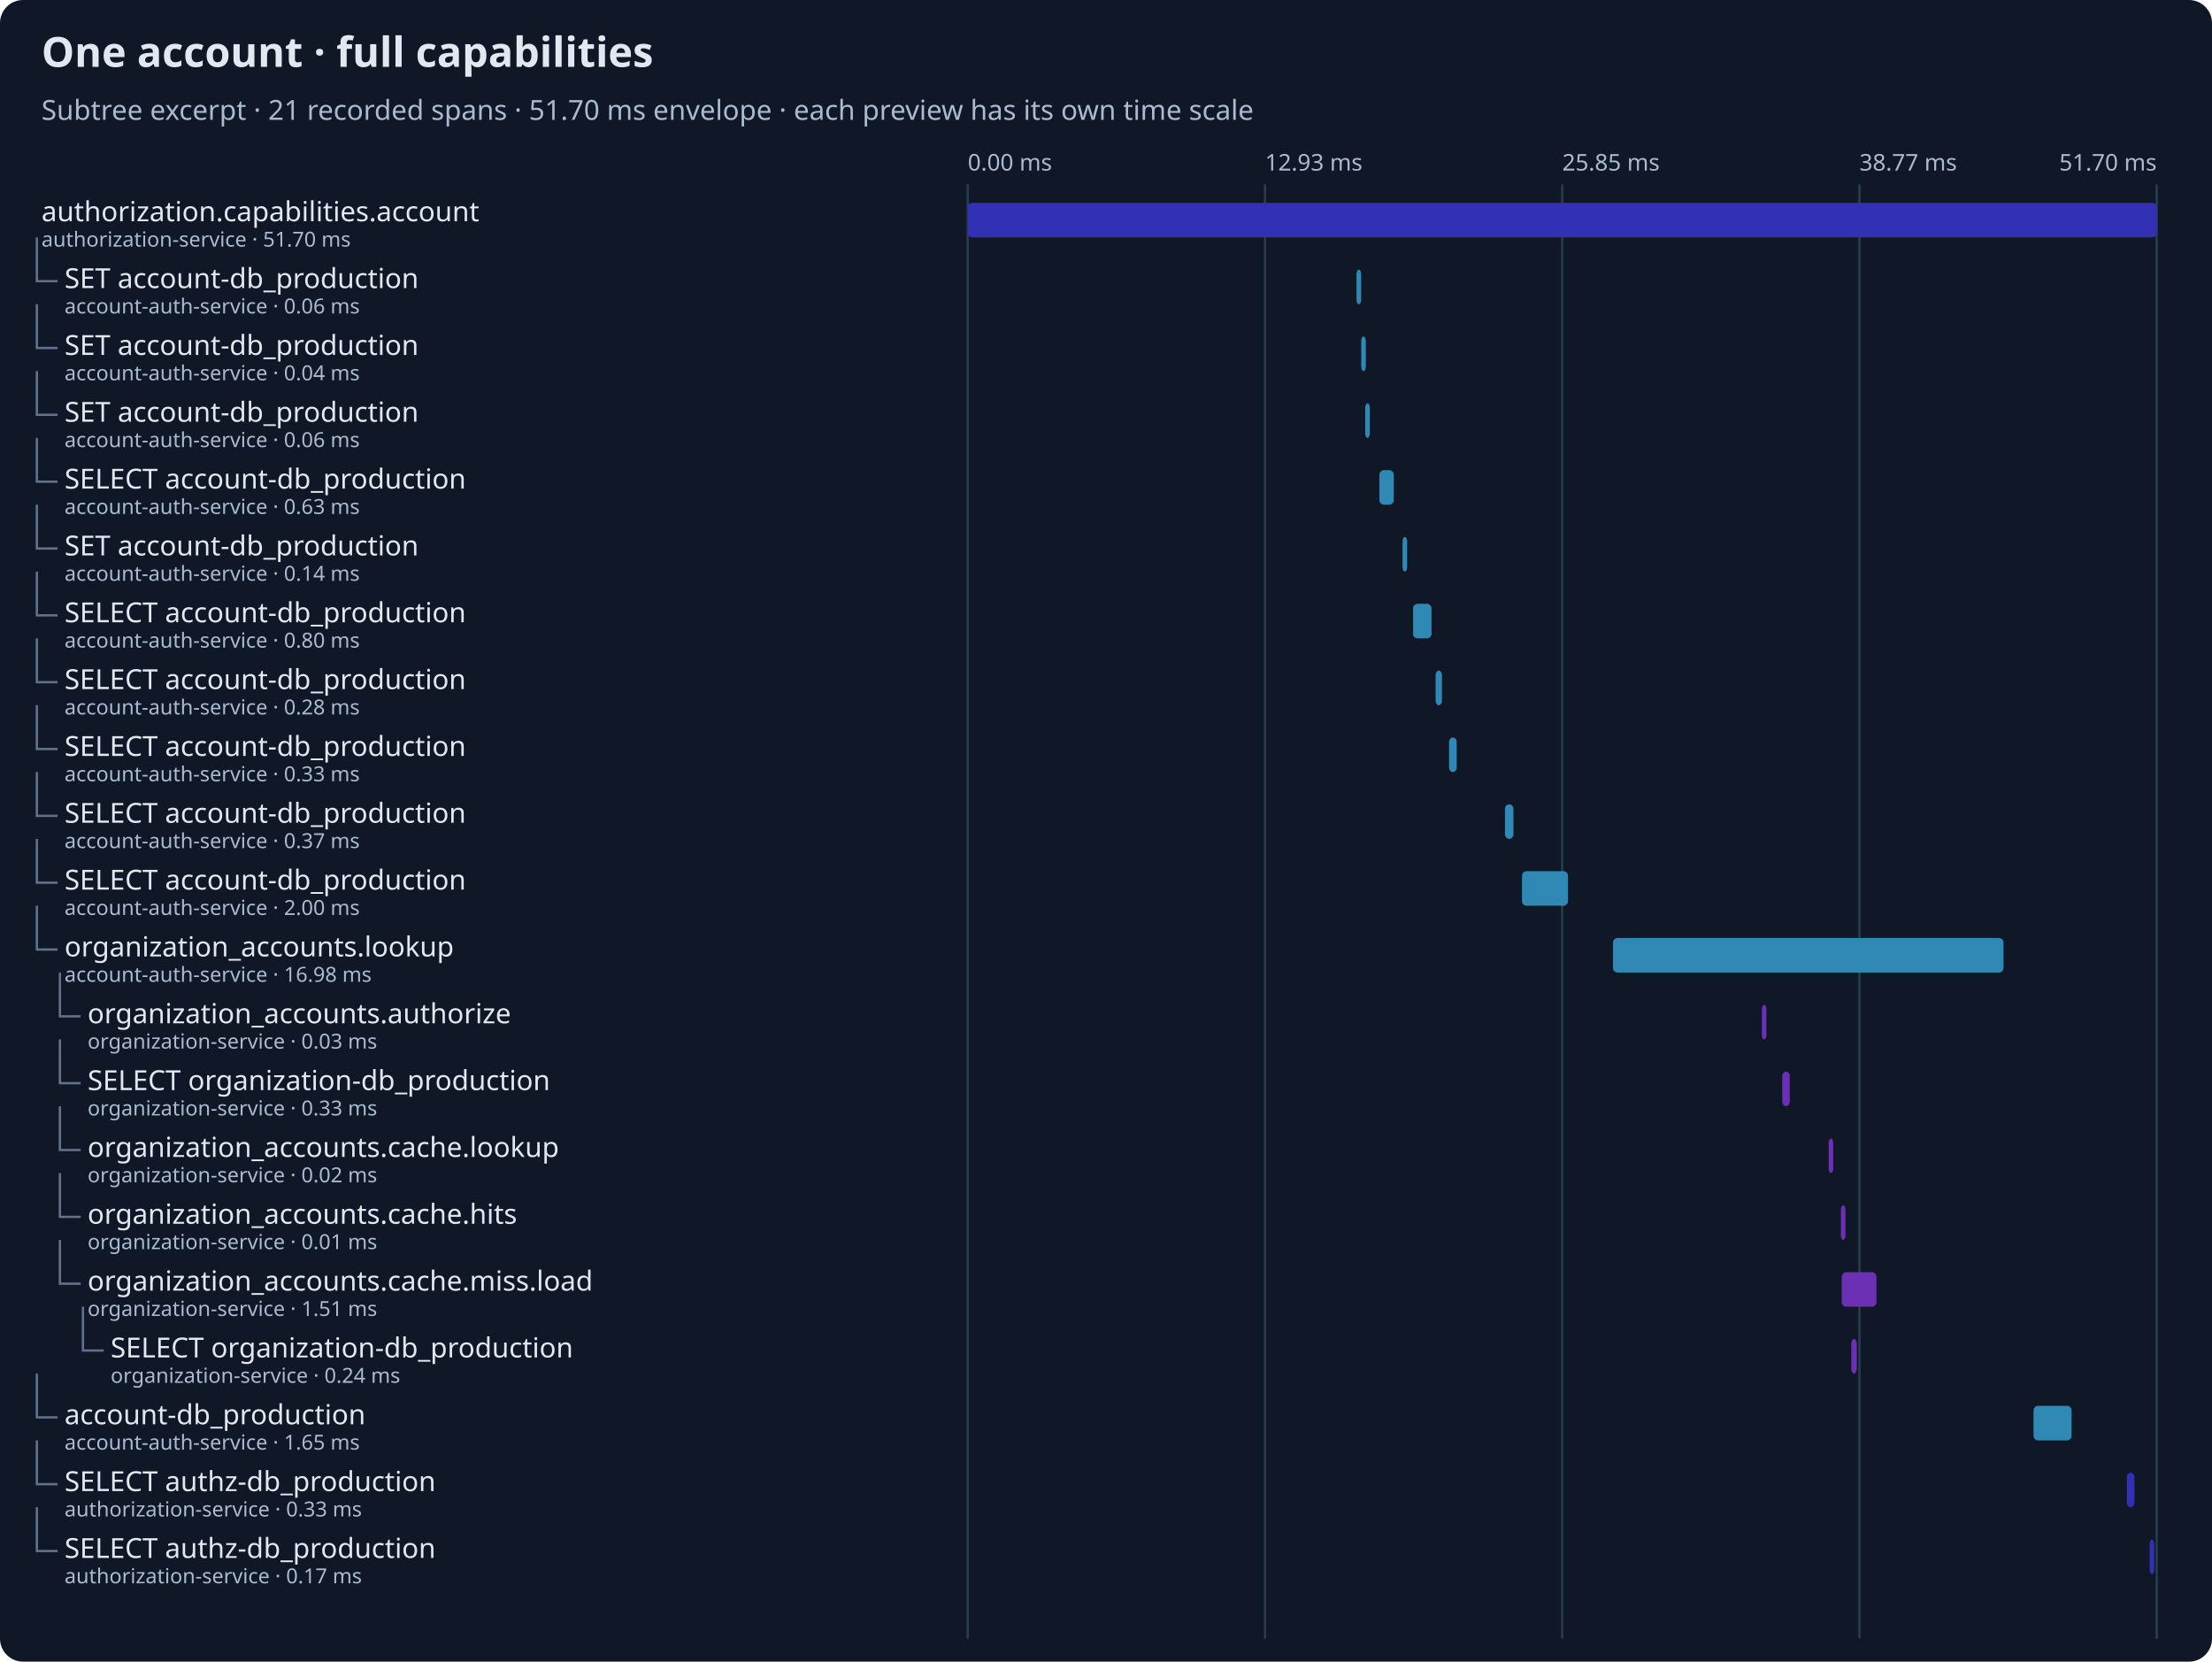
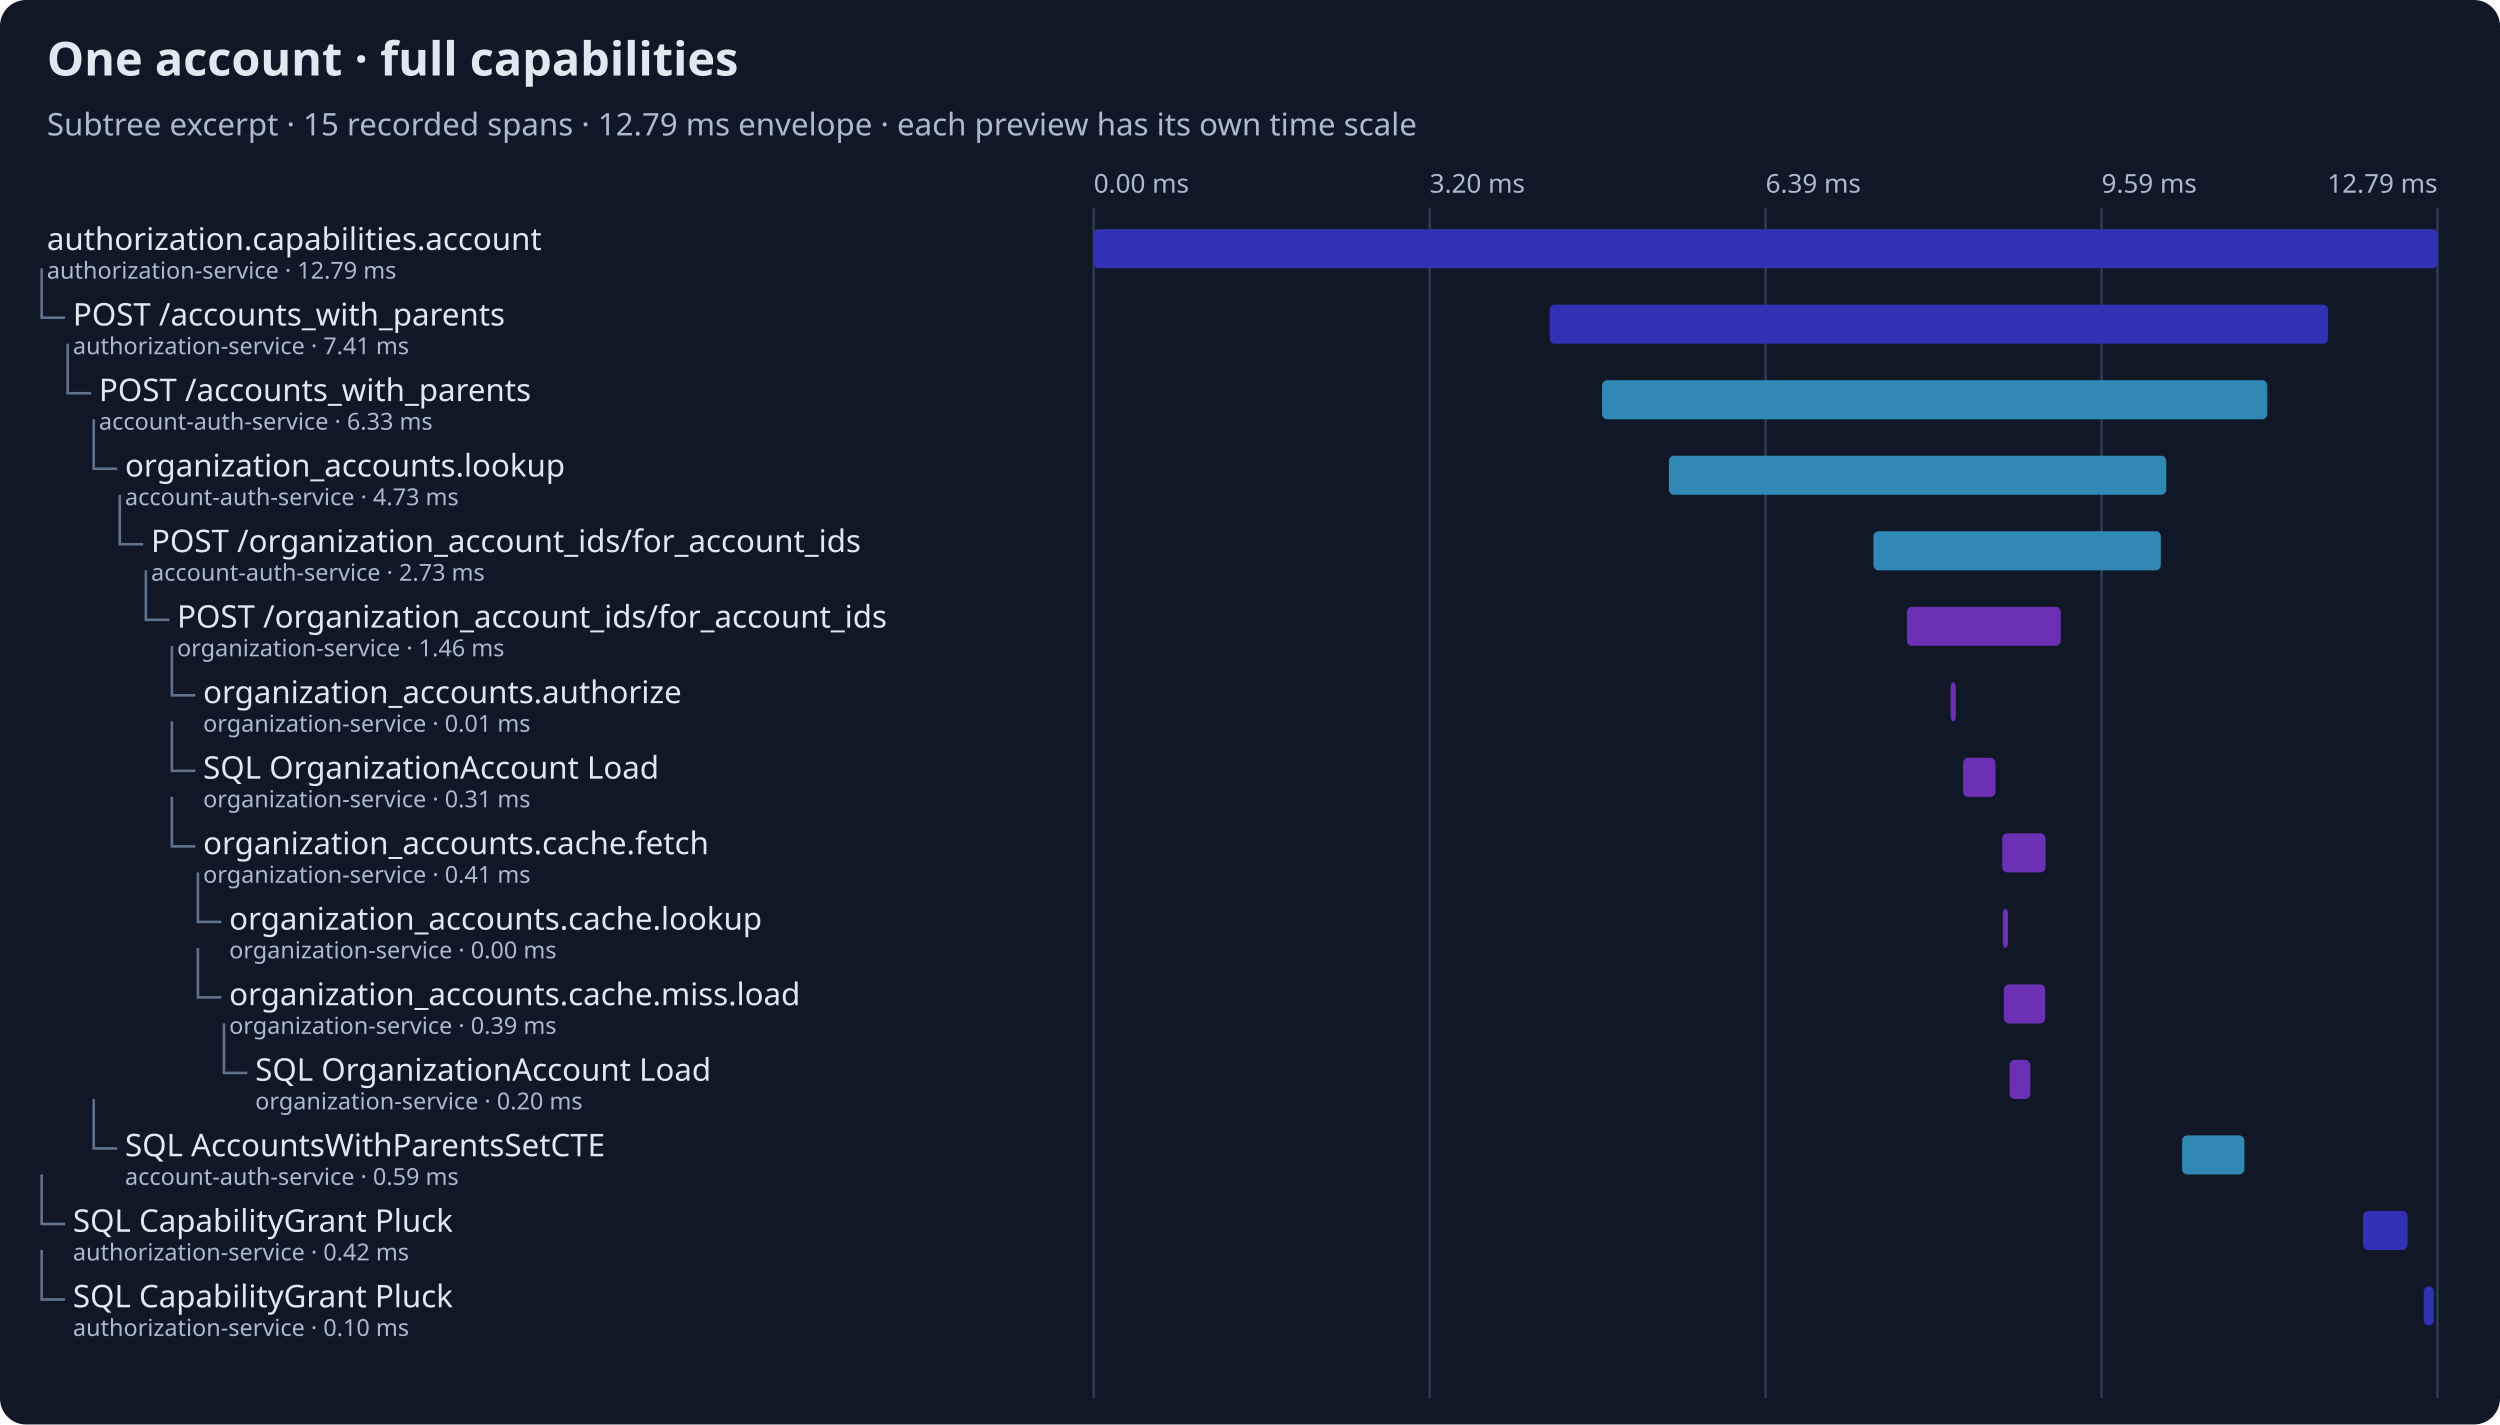
- <svg xmlns="http://www.w3.org/2000/svg" width="960" height="721" viewBox="0 0 960 721" role="img" aria-labelledby="title desc">
-   <rect width="960" height="721" rx="10" fill="#101827" />
+ <svg xmlns="http://www.w3.org/2000/svg" width="960" height="547" viewBox="0 0 960 547" role="img" aria-labelledby="title desc">
+   <rect width="960" height="547" rx="10" fill="#101827" />
  <g font-family="system-ui,sans-serif" fill="#e2e8f0">
    <text x="18" y="29" font-size="18" font-weight="600">One account · full capabilities</text>
-     <text x="18" y="52" font-size="12" fill="#aabbd0">Subtree excerpt · 21 recorded spans · 51.70 ms envelope · each preview has its own time scale</text>
-     <path d="M420 80V711" stroke="#2b3b50" />
+     <text x="18" y="52" font-size="12" fill="#aabbd0">Subtree excerpt · 15 recorded spans · 12.79 ms envelope · each preview has its own time scale</text>
+     <path d="M420 80V537" stroke="#2b3b50" />
    <text x="420" y="74" text-anchor="start" font-size="10" fill="#aabbd0">0.00 ms</text>
-     <path d="M549 80V711" stroke="#2b3b50" />
-     <text x="549" y="74" text-anchor="start" font-size="10" fill="#aabbd0">12.93 ms</text>
-     <path d="M678 80V711" stroke="#2b3b50" />
-     <text x="678" y="74" text-anchor="start" font-size="10" fill="#aabbd0">25.85 ms</text>
-     <path d="M807 80V711" stroke="#2b3b50" />
-     <text x="807" y="74" text-anchor="start" font-size="10" fill="#aabbd0">38.77 ms</text>
-     <path d="M936 80V711" stroke="#2b3b50" />
-     <text x="936" y="74" text-anchor="end" font-size="10" fill="#aabbd0">51.70 ms</text>
-     <g data-span-id="a94f02fc7565bba9">
+     <path d="M549 80V537" stroke="#2b3b50" />
+     <text x="549" y="74" text-anchor="start" font-size="10" fill="#aabbd0">3.20 ms</text>
+     <path d="M678 80V537" stroke="#2b3b50" />
+     <text x="678" y="74" text-anchor="start" font-size="10" fill="#aabbd0">6.39 ms</text>
+     <path d="M807 80V537" stroke="#2b3b50" />
+     <text x="807" y="74" text-anchor="start" font-size="10" fill="#aabbd0">9.59 ms</text>
+     <path d="M936 80V537" stroke="#2b3b50" />
+     <text x="936" y="74" text-anchor="end" font-size="10" fill="#aabbd0">12.79 ms</text>
+     <g data-span-id="503e35eb6690738f">
      <text x="18" y="96" font-size="12">authorization.capabilities.account</text>
-       <text x="18" y="107" font-size="9" fill="#aabbd0">authorization-service · 51.70 ms</text>
+       <text x="18" y="107" font-size="9" fill="#aabbd0">authorization-service · 12.79 ms</text>
      <rect x="420" y="88" width="516" height="15" rx="2" fill="hsl(241 58% 45%)" />
    </g>
    <path d="M16 103V122H25" stroke="#61738c" fill="none" />
-     <g data-span-id="699035c6f50df707">
-       <text x="28" y="125" font-size="12">SET account-db_production</text>
-       <text x="28" y="136" font-size="9" fill="#aabbd0">account-auth-service · 0.06 ms</text>
-       <rect x="588.723" y="117" width="2" height="15" rx="2" fill="hsl(200 58% 45%)" />
+     <g data-span-id="73dfe8eb7269fb02">
+       <text x="28" y="125" font-size="12">POST /accounts_with_parents</text>
+       <text x="28" y="136" font-size="9" fill="#aabbd0">authorization-service · 7.41 ms</text>
+       <rect x="595.094" y="117" width="298.898" height="15" rx="2" fill="hsl(241 58% 45%)" />
    </g>
-     <path d="M16 132V151H25" stroke="#61738c" fill="none" />
-     <g data-span-id="78a8ea0c60bd0875">
-       <text x="28" y="154" font-size="12">SET account-db_production</text>
-       <text x="28" y="165" font-size="9" fill="#aabbd0">account-auth-service · 0.04 ms</text>
-       <rect x="590.759" y="146" width="2" height="15" rx="2" fill="hsl(200 58% 45%)" />
+     <path d="M26 132V151H35" stroke="#61738c" fill="none" />
+     <g data-span-id="b2e39e442bb4fddd">
+       <text x="38" y="154" font-size="12">POST /accounts_with_parents</text>
+       <text x="38" y="165" font-size="9" fill="#aabbd0">account-auth-service · 6.33 ms</text>
+       <rect x="615.19" y="146" width="255.438" height="15" rx="2" fill="hsl(200 58% 45%)" />
    </g>
-     <path d="M16 161V180H25" stroke="#61738c" fill="none" />
-     <g data-span-id="362350e17f6a2dad">
-       <text x="28" y="183" font-size="12">SET account-db_production</text>
-       <text x="28" y="194" font-size="9" fill="#aabbd0">account-auth-service · 0.06 ms</text>
-       <rect x="592.496" y="175" width="2" height="15" rx="2" fill="hsl(200 58% 45%)" />
+     <path d="M36 161V180H45" stroke="#61738c" fill="none" />
+     <g data-span-id="4bfd4807070f5755">
+       <text x="48" y="183" font-size="12">organization_accounts.lookup</text>
+       <text x="48" y="194" font-size="9" fill="#aabbd0">account-auth-service · 4.73 ms</text>
+       <rect x="640.855" y="175" width="190.993" height="15" rx="2" fill="hsl(200 58% 45%)" />
    </g>
-     <path d="M16 190V209H25" stroke="#61738c" fill="none" />
-     <g data-span-id="1b8dd988fba44ba9">
-       <text x="28" y="212" font-size="12">SELECT account-db_production</text>
-       <text x="28" y="223" font-size="9" fill="#aabbd0">account-auth-service · 0.63 ms</text>
-       <rect x="598.664" y="204" width="6.238" height="15" rx="2" fill="hsl(200 58% 45%)" />
+     <path d="M46 190V209H55" stroke="#61738c" fill="none" />
+     <g data-span-id="164befcee9b02cb3">
+       <text x="58" y="212" font-size="12">POST /organization_account_ids/for_account_ids</text>
+       <text x="58" y="223" font-size="9" fill="#aabbd0">account-auth-service · 2.73 ms</text>
+       <rect x="719.382" y="204" width="110.367" height="15" rx="2" fill="hsl(200 58% 45%)" />
    </g>
-     <path d="M16 219V238H25" stroke="#61738c" fill="none" />
-     <g data-span-id="b19a193dd47714b9">
-       <text x="28" y="241" font-size="12">SET account-db_production</text>
-       <text x="28" y="252" font-size="9" fill="#aabbd0">account-auth-service · 0.14 ms</text>
-       <rect x="608.694" y="233" width="2" height="15" rx="2" fill="hsl(200 58% 45%)" />
+     <path d="M56 219V238H65" stroke="#61738c" fill="none" />
+     <g data-span-id="a77e396c354e4495">
+       <text x="68" y="241" font-size="12">POST /organization_account_ids/for_account_ids</text>
+       <text x="68" y="252" font-size="9" fill="#aabbd0">organization-service · 1.46 ms</text>
+       <rect x="732.255" y="233" width="59.078" height="15" rx="2" fill="hsl(267 58% 45%)" />
    </g>
-     <path d="M16 248V267H25" stroke="#61738c" fill="none" />
-     <g data-span-id="913bf8ad6c87cbb6">
-       <text x="28" y="270" font-size="12">SELECT account-db_production</text>
-       <text x="28" y="281" font-size="9" fill="#aabbd0">account-auth-service · 0.80 ms</text>
-       <rect x="613.265" y="262" width="7.995" height="15" rx="2" fill="hsl(200 58% 45%)" />
+     <path d="M66 248V267H75" stroke="#61738c" fill="none" />
+     <g data-span-id="04880bdca7eff238">
+       <text x="78" y="270" font-size="12">organization_accounts.authorize</text>
+       <text x="78" y="281" font-size="9" fill="#aabbd0">organization-service · 0.01 ms</text>
+       <rect x="749.042" y="262" width="2" height="15" rx="2" fill="hsl(267 58% 45%)" />
    </g>
-     <path d="M16 277V296H25" stroke="#61738c" fill="none" />
-     <g data-span-id="eccb7b400e63ad18">
-       <text x="28" y="299" font-size="12">SELECT account-db_production</text>
-       <text x="28" y="310" font-size="9" fill="#aabbd0">account-auth-service · 0.28 ms</text>
-       <rect x="623.046" y="291" width="2.755" height="15" rx="2" fill="hsl(200 58% 45%)" />
+     <path d="M66 277V296H75" stroke="#61738c" fill="none" />
+     <g data-span-id="3b03cf333c463e5d">
+       <text x="78" y="299" font-size="12">SQL OrganizationAccount Load</text>
+       <text x="78" y="310" font-size="9" fill="#aabbd0">organization-service · 0.31 ms</text>
+       <rect x="753.804" y="291" width="12.469" height="15" rx="2" fill="hsl(267 58% 45%)" />
    </g>
-     <path d="M16 306V325H25" stroke="#61738c" fill="none" />
-     <g data-span-id="40430953efe30f78">
-       <text x="28" y="328" font-size="12">SELECT account-db_production</text>
-       <text x="28" y="339" font-size="9" fill="#aabbd0">account-auth-service · 0.33 ms</text>
-       <rect x="628.885" y="320" width="3.314" height="15" rx="2" fill="hsl(200 58% 45%)" />
+     <path d="M66 306V325H75" stroke="#61738c" fill="none" />
+     <g data-span-id="8da6dbb5b4d4e7ec">
+       <text x="78" y="328" font-size="12">organization_accounts.cache.fetch</text>
+       <text x="78" y="339" font-size="9" fill="#aabbd0">organization-service · 0.41 ms</text>
+       <rect x="768.856" y="320" width="16.626" height="15" rx="2" fill="hsl(267 58% 45%)" />
    </g>
-     <path d="M16 335V354H25" stroke="#61738c" fill="none" />
-     <g data-span-id="6821fba6d01db085">
-       <text x="28" y="357" font-size="12">SELECT account-db_production</text>
-       <text x="28" y="368" font-size="9" fill="#aabbd0">account-auth-service · 0.37 ms</text>
-       <rect x="653.148" y="349" width="3.693" height="15" rx="2" fill="hsl(200 58% 45%)" />
+     <path d="M76 335V354H85" stroke="#61738c" fill="none" />
+     <g data-span-id="95ef5641a440dfb1">
+       <text x="88" y="357" font-size="12">organization_accounts.cache.lookup</text>
+       <text x="88" y="368" font-size="9" fill="#aabbd0">organization-service · 0.00 ms</text>
+       <rect x="769.058" y="349" width="2" height="15" rx="2" fill="hsl(267 58% 45%)" />
    </g>
-     <path d="M16 364V383H25" stroke="#61738c" fill="none" />
-     <g data-span-id="e2e4baea51be64d4">
-       <text x="28" y="386" font-size="12">SELECT account-db_production</text>
-       <text x="28" y="397" font-size="9" fill="#aabbd0">account-auth-service · 2.00 ms</text>
-       <rect x="660.544" y="378" width="19.971" height="15" rx="2" fill="hsl(200 58% 45%)" />
+     <path d="M76 364V383H85" stroke="#61738c" fill="none" />
+     <g data-span-id="fc8239c1f3b84306">
+       <text x="88" y="386" font-size="12">organization_accounts.cache.miss.load</text>
+       <text x="88" y="397" font-size="9" fill="#aabbd0">organization-service · 0.39 ms</text>
+       <rect x="769.502" y="378" width="15.859" height="15" rx="2" fill="hsl(267 58% 45%)" />
    </g>
-     <path d="M16 393V412H25" stroke="#61738c" fill="none" />
-     <g data-span-id="ef3147f9beebd189">
-       <text x="28" y="415" font-size="12">organization_accounts.lookup</text>
-       <text x="28" y="426" font-size="9" fill="#aabbd0">account-auth-service · 16.98 ms</text>
-       <rect x="700.027" y="407" width="169.502" height="15" rx="2" fill="hsl(200 58% 45%)" />
+     <path d="M86 393V412H95" stroke="#61738c" fill="none" />
+     <g data-span-id="fd9235c22716ddf8">
+       <text x="98" y="415" font-size="12">SQL OrganizationAccount Load</text>
+       <text x="98" y="426" font-size="9" fill="#aabbd0">organization-service · 0.20 ms</text>
+       <rect x="771.681" y="407" width="7.95" height="15" rx="2" fill="hsl(267 58% 45%)" />
    </g>
-     <path d="M26 422V441H35" stroke="#61738c" fill="none" />
-     <g data-span-id="793a6943163428f3">
-       <text x="38" y="444" font-size="12">organization_accounts.authorize</text>
-       <text x="38" y="455" font-size="9" fill="#aabbd0">organization-service · 0.03 ms</text>
-       <rect x="764.632" y="436" width="2" height="15" rx="2" fill="hsl(267 58% 45%)" />
+     <path d="M36 422V441H45" stroke="#61738c" fill="none" />
+     <g data-span-id="7da9dfffaaa58afa">
+       <text x="48" y="444" font-size="12">SQL AccountsWithParentsSetCTE</text>
+       <text x="48" y="455" font-size="9" fill="#aabbd0">account-auth-service · 0.59 ms</text>
+       <rect x="837.941" y="436" width="23.889" height="15" rx="2" fill="hsl(200 58% 45%)" />
    </g>
-     <path d="M26 451V470H35" stroke="#61738c" fill="none" />
-     <g data-span-id="163772af2f631d76">
-       <text x="38" y="473" font-size="12">SELECT organization-db_production</text>
-       <text x="38" y="484" font-size="9" fill="#aabbd0">organization-service · 0.33 ms</text>
-       <rect x="773.485" y="465" width="3.284" height="15" rx="2" fill="hsl(267 58% 45%)" />
+     <path d="M16 451V470H25" stroke="#61738c" fill="none" />
+     <g data-span-id="b31b9b5274a3b919">
+       <text x="28" y="473" font-size="12">SQL CapabilityGrant Pluck</text>
+       <text x="28" y="484" font-size="9" fill="#aabbd0">authorization-service · 0.42 ms</text>
+       <rect x="907.389" y="465" width="17.11" height="15" rx="2" fill="hsl(241 58% 45%)" />
    </g>
-     <path d="M26 480V499H35" stroke="#61738c" fill="none" />
-     <g data-span-id="b8d79dd5e357b6e4">
-       <text x="38" y="502" font-size="12">organization_accounts.cache.lookup</text>
-       <text x="38" y="513" font-size="9" fill="#aabbd0">organization-service · 0.02 ms</text>
-       <rect x="793.626" y="494" width="2" height="15" rx="2" fill="hsl(267 58% 45%)" />
-     </g>
-     <path d="M26 509V528H35" stroke="#61738c" fill="none" />
-     <g data-span-id="d245ea217006f48e">
-       <text x="38" y="531" font-size="12">organization_accounts.cache.hits</text>
-       <text x="38" y="542" font-size="9" fill="#aabbd0">organization-service · 0.01 ms</text>
-       <rect x="798.926" y="523" width="2" height="15" rx="2" fill="hsl(267 58% 45%)" />
-     </g>
-     <path d="M26 538V557H35" stroke="#61738c" fill="none" />
-     <g data-span-id="693610e41be3aecc">
-       <text x="38" y="560" font-size="12">organization_accounts.cache.miss.load</text>
-       <text x="38" y="571" font-size="9" fill="#aabbd0">organization-service · 1.51 ms</text>
-       <rect x="799.315" y="552" width="15.071" height="15" rx="2" fill="hsl(267 58% 45%)" />
-     </g>
-     <path d="M36 567V586H45" stroke="#61738c" fill="none" />
-     <g data-span-id="7176038e28af4f76">
-       <text x="48" y="589" font-size="12">SELECT organization-db_production</text>
-       <text x="48" y="600" font-size="9" fill="#aabbd0">organization-service · 0.24 ms</text>
-       <rect x="803.457" y="581" width="2.385" height="15" rx="2" fill="hsl(267 58% 45%)" />
-     </g>
-     <path d="M16 596V615H25" stroke="#61738c" fill="none" />
-     <g data-span-id="c8a0858387103a21">
-       <text x="28" y="618" font-size="12">account-db_production</text>
-       <text x="28" y="629" font-size="9" fill="#aabbd0">account-auth-service · 1.65 ms</text>
-       <rect x="882.544" y="610" width="16.508" height="15" rx="2" fill="hsl(200 58% 45%)" />
-     </g>
-     <path d="M16 625V644H25" stroke="#61738c" fill="none" />
-     <g data-span-id="a52b080c6a2aa2b7">
-       <text x="28" y="647" font-size="12">SELECT authz-db_production</text>
-       <text x="28" y="658" font-size="9" fill="#aabbd0">authorization-service · 0.33 ms</text>
-       <rect x="923.055" y="639" width="3.294" height="15" rx="2" fill="hsl(241 58% 45%)" />
-     </g>
-     <path d="M16 654V673H25" stroke="#61738c" fill="none" />
-     <g data-span-id="ce4005ed89d667a9">
-       <text x="28" y="676" font-size="12">SELECT authz-db_production</text>
-       <text x="28" y="687" font-size="9" fill="#aabbd0">authorization-service · 0.17 ms</text>
-       <rect x="932.946" y="668" width="2" height="15" rx="2" fill="hsl(241 58% 45%)" />
+     <path d="M16 480V499H25" stroke="#61738c" fill="none" />
+     <g data-span-id="10a54c2258fdea78">
+       <text x="28" y="502" font-size="12">SQL CapabilityGrant Pluck</text>
+       <text x="28" y="513" font-size="9" fill="#aabbd0">authorization-service · 0.10 ms</text>
+       <rect x="930.714" y="494" width="3.874" height="15" rx="2" fill="hsl(241 58% 45%)" />
    </g>
  </g>
</svg>
